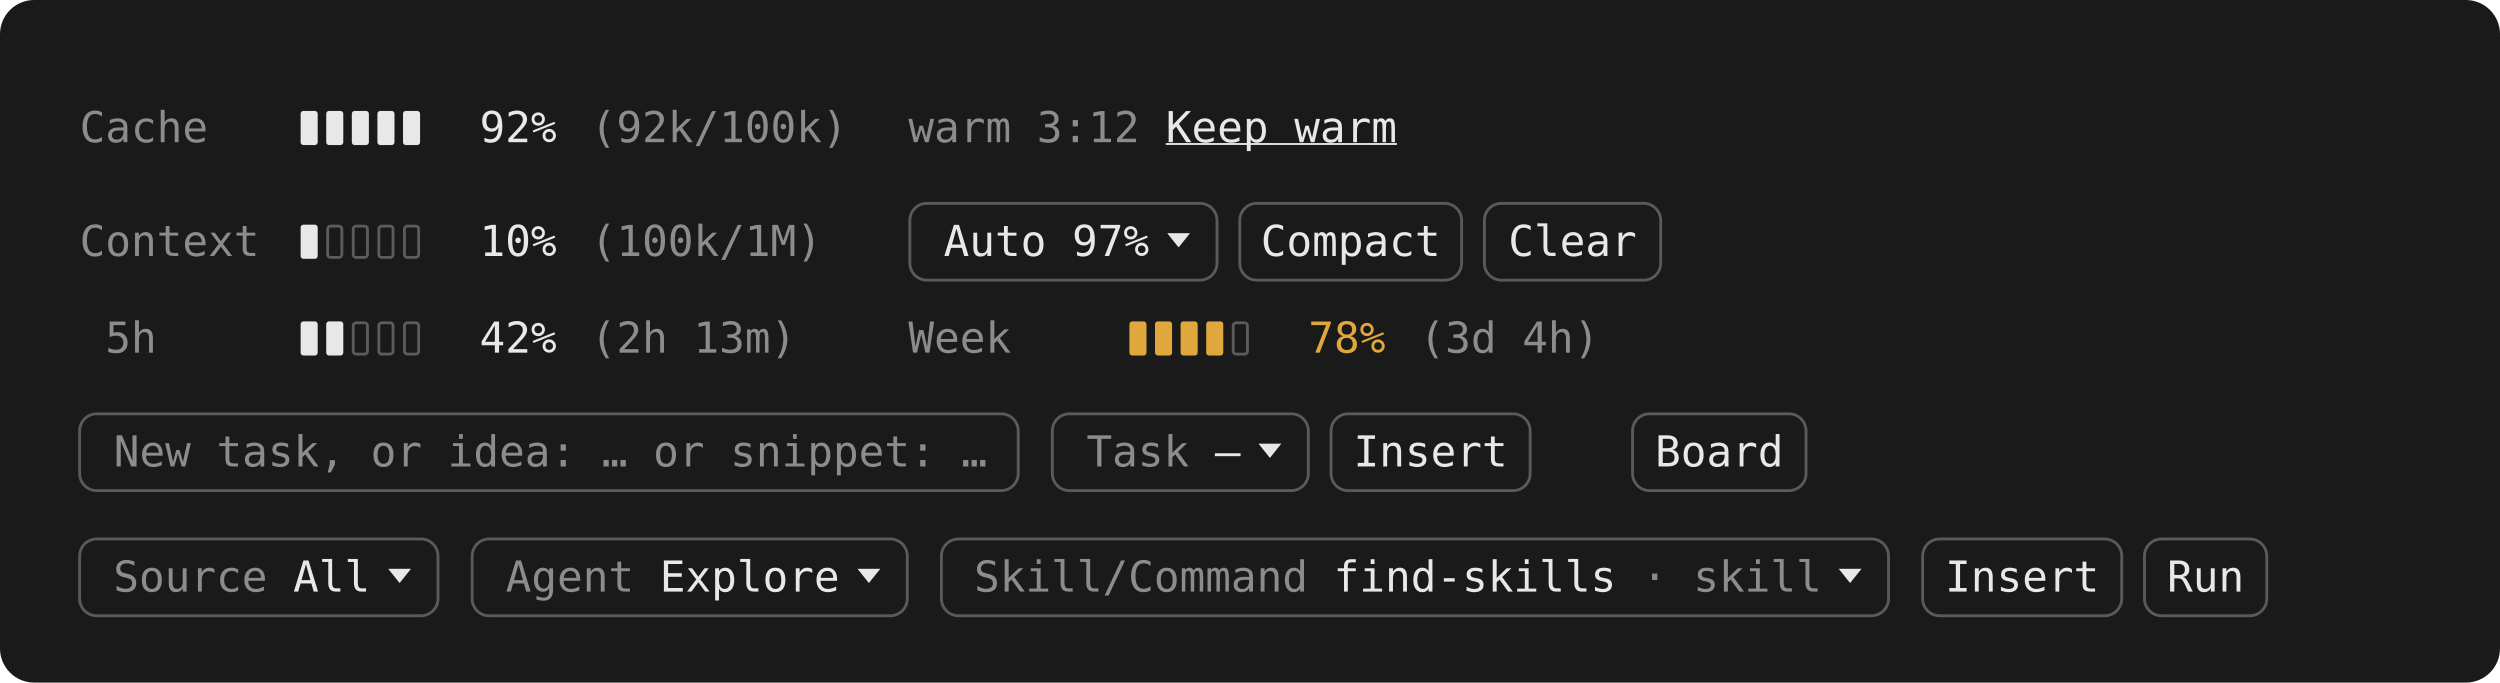
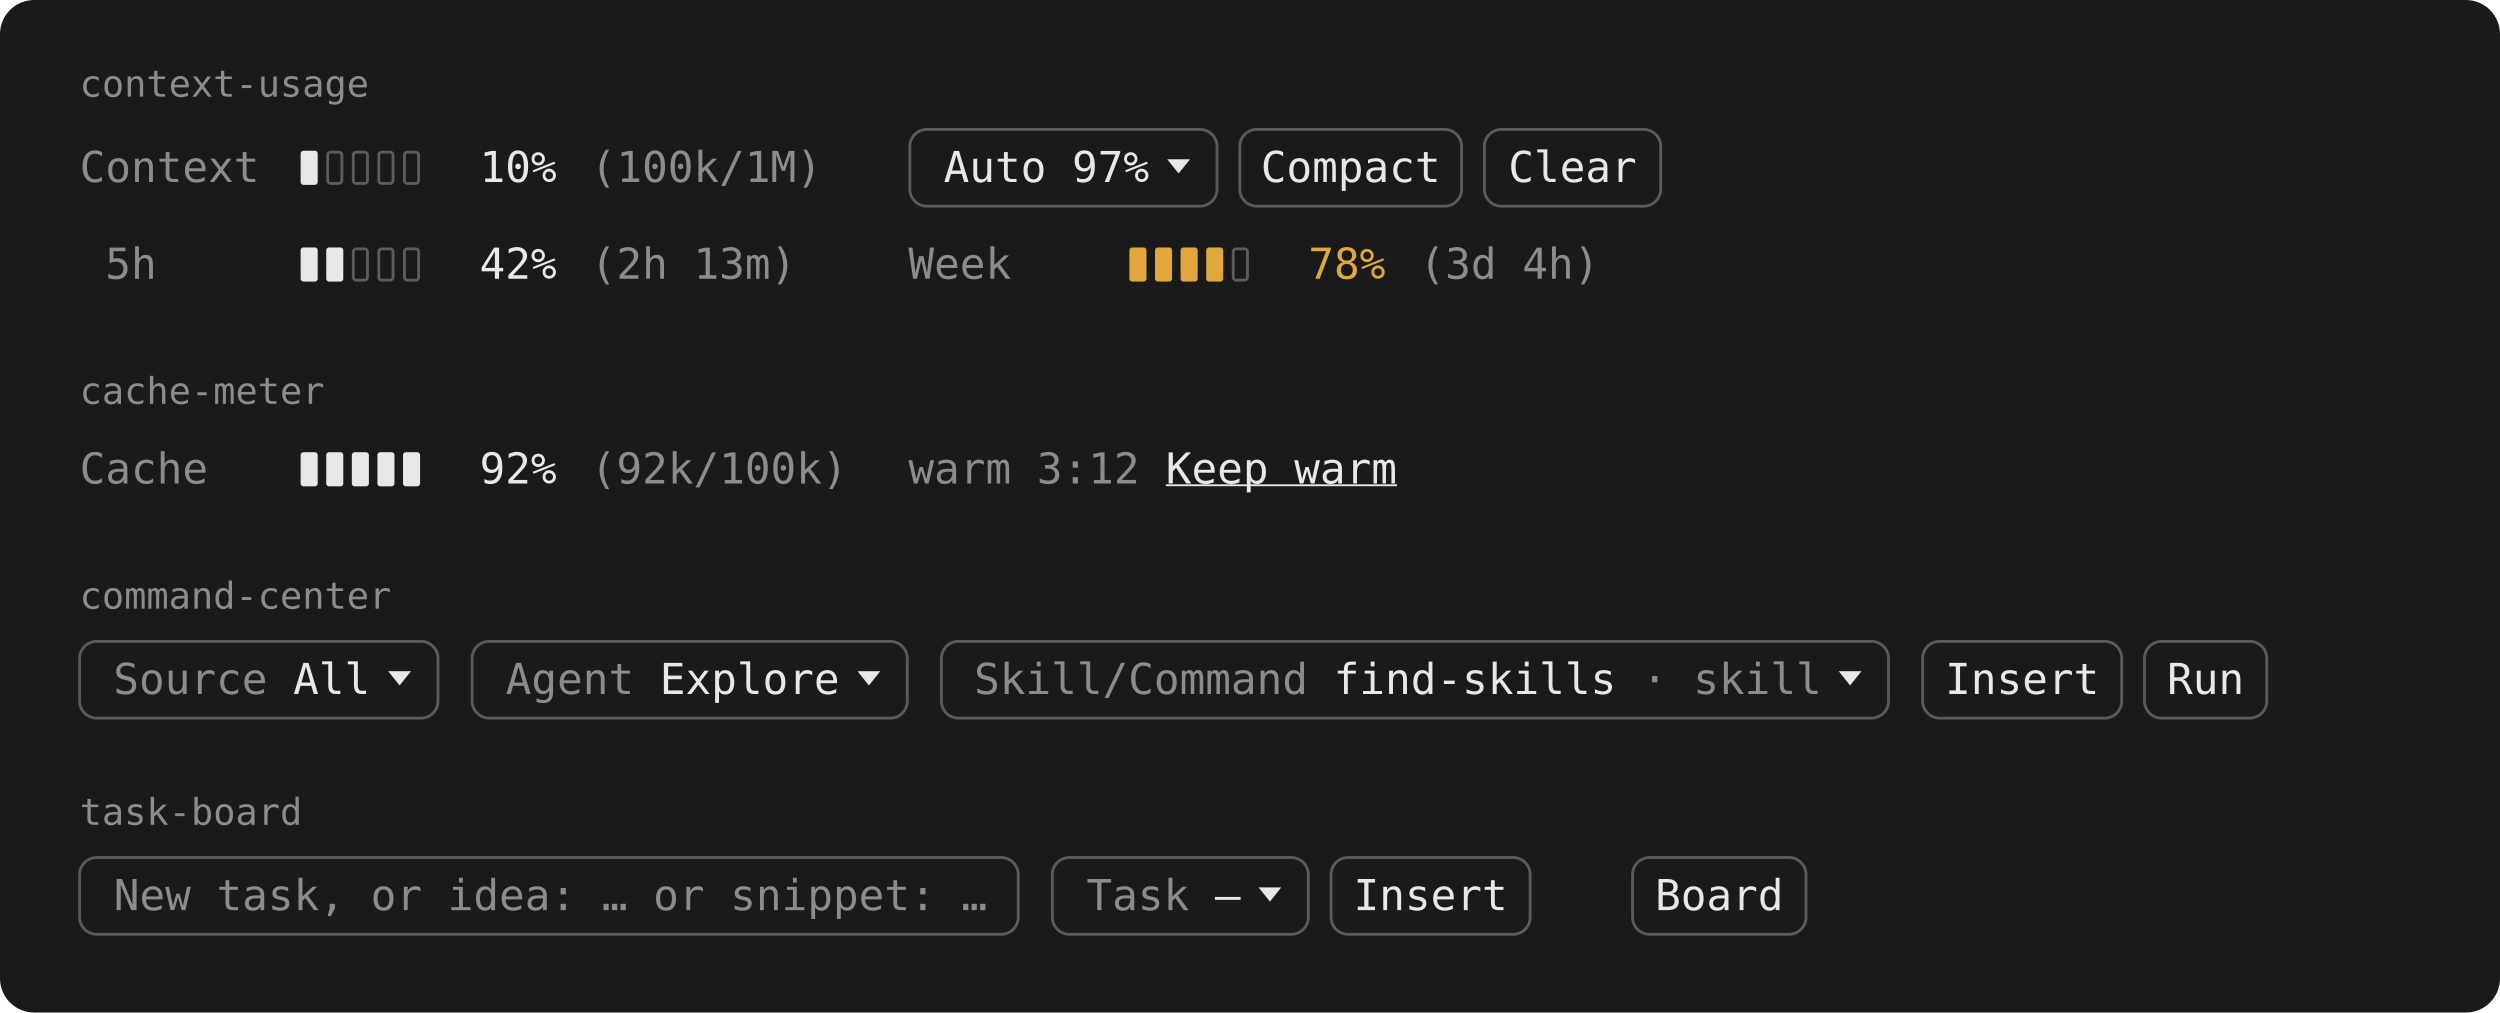
- <svg xmlns="http://www.w3.org/2000/svg" viewBox="0 0 879 240" width="879" height="240" role="img" aria-labelledby="t d">
-   <rect width="879" height="240" rx="12" fill="#1a1a1a" />
+ <svg xmlns="http://www.w3.org/2000/svg" viewBox="0 0 879 356" width="879" height="356" role="img" aria-labelledby="t d">
+   <rect width="879" height="356" rx="12" fill="#1a1a1a" />
  <g font-family="ui-monospace, SFMono-Regular, 'Cascadia Mono', Consolas, 'DejaVu Sans Mono', monospace" font-size="15">
-     <g>
-       <text x="28.0" y="50" fill="#8c8c8c" xml:space="preserve">Cache</text>
-       <rect x="105.7" y="39" width="6" height="12" rx="1" fill="#e8e8e8" />
-       <rect x="114.7" y="39" width="6" height="12" rx="1" fill="#e8e8e8" />
-       <rect x="123.7" y="39" width="6" height="12" rx="1" fill="#e8e8e8" />
-       <rect x="132.7" y="39" width="6" height="12" rx="1" fill="#e8e8e8" />
-       <rect x="141.7" y="39" width="6" height="12" rx="1" fill="#e8e8e8" />
-       <text x="195.7" y="50" fill="#e8e8e8" text-anchor="end">92%</text>
-       <text x="207.7" y="50" fill="#8c8c8c">(92k/100k)</text>
-       <text x="319.4" y="50" fill="#8c8c8c">warm 3:12</text>
-       <text x="409.9" y="50" fill="#e8e8e8" text-decoration="underline">Keep warm</text>
-     </g>
-     <g transform="translate(0 40)">
+     <text x="28" y="34" fill="#8c8c8c" font-size="13">context-usage</text>
+     <g transform="translate(0 14)">
      <text x="28.0" y="50" fill="#8c8c8c" xml:space="preserve">Context</text>
      <rect x="105.7" y="39" width="6" height="12" rx="1" fill="#e8e8e8" />
      <rect x="115.2" y="39.5" width="5" height="11" rx="1" fill="none" stroke="#5c5c5c" />
      <rect x="124.2" y="39.5" width="5" height="11" rx="1" fill="none" stroke="#5c5c5c" />
      <rect x="133.2" y="39.5" width="5" height="11" rx="1" fill="none" stroke="#5c5c5c" />
      <rect x="142.2" y="39.5" width="5" height="11" rx="1" fill="none" stroke="#5c5c5c" />
      <text x="195.7" y="50" fill="#e8e8e8" text-anchor="end">10%</text>
      <text x="207.7" y="50" fill="#8c8c8c">(100k/1M)</text>
      <rect x="319.9" y="31.5" width="108" height="27" rx="6" fill="none" stroke="#5a5a5a" />
      <text x="367.9" y="50" fill="#e8e8e8" text-anchor="middle">Auto 97%</text>
      <path d="M410.4 42 l4 5 l4 -5 z" fill="#e8e8e8" />
      <rect x="435.9" y="31.5" width="78" height="27" rx="6" fill="none" stroke="#5a5a5a" />
      <text x="474.9" y="50" fill="#e8e8e8" text-anchor="middle">Compact</text>
      <rect x="521.9" y="31.5" width="62" height="27" rx="6" fill="none" stroke="#5a5a5a" />
      <text x="552.9" y="50" fill="#e8e8e8" text-anchor="middle">Clear</text>
    </g>
-     <g transform="translate(0 42)">
+     <g transform="translate(0 16)">
      <text x="28.0" y="82" fill="#8c8c8c" xml:space="preserve"> 5h</text>
      <rect x="105.7" y="71" width="6" height="12" rx="1" fill="#e8e8e8" />
      <rect x="114.7" y="71" width="6" height="12" rx="1" fill="#e8e8e8" />
      <rect x="124.2" y="71.5" width="5" height="11" rx="1" fill="none" stroke="#5c5c5c" />
      <rect x="133.2" y="71.5" width="5" height="11" rx="1" fill="none" stroke="#5c5c5c" />
      <rect x="142.2" y="71.5" width="5" height="11" rx="1" fill="none" stroke="#5c5c5c" />
      <text x="195.7" y="82" fill="#e8e8e8" text-anchor="end">42%</text>
      <text x="207.7" y="82" fill="#8c8c8c">(2h 13m)</text>
      <text x="319.4" y="82" fill="#8c8c8c" xml:space="preserve">Week</text>
      <rect x="397.1" y="71" width="6" height="12" rx="1" fill="#e0a83c" />
      <rect x="406.1" y="71" width="6" height="12" rx="1" fill="#e0a83c" />
      <rect x="415.1" y="71" width="6" height="12" rx="1" fill="#e0a83c" />
      <rect x="424.1" y="71" width="6" height="12" rx="1" fill="#e0a83c" />
      <rect x="433.6" y="71.5" width="5" height="11" rx="1" fill="none" stroke="#5c5c5c" />
      <text x="487.1" y="82" fill="#e0a83c" text-anchor="end">78%</text>
      <text x="499.1" y="82" fill="#8c8c8c">(3d 4h)</text>
    </g>
-     <g transform="translate(0 114)">
-       <rect x="28" y="31.5" width="330" height="27" rx="6" fill="none" stroke="#5a5a5a" />
-       <text x="40" y="50" fill="#8c8c8c">New task, or idea: … or snippet: …</text>
-       <rect x="370" y="31.5" width="90" height="27" rx="6" fill="none" stroke="#5a5a5a" />
-       <text x="382" y="50" fill="#e8e8e8">
-         <tspan fill="#8c8c8c">Task</tspan> –</text>
-       <path d="M442.5 42 l4 5 l4 -5 z" fill="#e8e8e8" />
-       <rect x="468" y="31.5" width="70" height="27" rx="6" fill="none" stroke="#5a5a5a" />
-       <text x="503" y="50" fill="#e8e8e8" text-anchor="middle">Insert</text>
-       <rect x="574" y="31.5" width="61" height="27" rx="6" fill="none" stroke="#5a5a5a" />
-       <text x="604.5" y="50" fill="#e8e8e8" text-anchor="middle">Board</text>
+     <text x="28" y="142" fill="#8c8c8c" font-size="13">cache-meter</text>
+     <g transform="translate(0 120)">
+       <text x="28.0" y="50" fill="#8c8c8c" xml:space="preserve">Cache</text>
+       <rect x="105.7" y="39" width="6" height="12" rx="1" fill="#e8e8e8" />
+       <rect x="114.7" y="39" width="6" height="12" rx="1" fill="#e8e8e8" />
+       <rect x="123.7" y="39" width="6" height="12" rx="1" fill="#e8e8e8" />
+       <rect x="132.7" y="39" width="6" height="12" rx="1" fill="#e8e8e8" />
+       <rect x="141.7" y="39" width="6" height="12" rx="1" fill="#e8e8e8" />
+       <text x="195.7" y="50" fill="#e8e8e8" text-anchor="end">92%</text>
+       <text x="207.7" y="50" fill="#8c8c8c">(92k/100k)</text>
+       <text x="319.4" y="50" fill="#8c8c8c">warm 3:12</text>
+       <text x="409.9" y="50" fill="#e8e8e8" text-decoration="underline">Keep warm</text>
    </g>
-     <g transform="translate(0 158)">
+     <text x="28" y="214" fill="#8c8c8c" font-size="13">command-center</text>
+     <g transform="translate(0 194)">
      <rect x="28" y="31.5" width="126" height="27" rx="6" fill="none" stroke="#5a5a5a" />
      <text x="85" y="50" fill="#e8e8e8" text-anchor="middle">
        <tspan fill="#8c8c8c">Source</tspan> All</text>
      <path d="M136.5 42 l4 5 l4 -5 z" fill="#e8e8e8" />
      <rect x="166" y="31.5" width="153" height="27" rx="6" fill="none" stroke="#5a5a5a" />
      <text x="236.5" y="50" fill="#e8e8e8" text-anchor="middle">
        <tspan fill="#8c8c8c">Agent</tspan> Explore</text>
      <path d="M301.5 42 l4 5 l4 -5 z" fill="#e8e8e8" />
      <rect x="331" y="31.5" width="333" height="27" rx="6" fill="none" stroke="#5a5a5a" />
      <text x="491.5" y="50" fill="#e8e8e8" text-anchor="middle">
        <tspan fill="#8c8c8c">Skill/Command</tspan> find-skills <tspan fill="#8c8c8c">· skill</tspan>
      </text>
      <path d="M646.5 42 l4 5 l4 -5 z" fill="#e8e8e8" />
      <rect x="676" y="31.5" width="70" height="27" rx="6" fill="none" stroke="#5a5a5a" />
      <text x="711" y="50" fill="#e8e8e8" text-anchor="middle">Insert</text>
      <rect x="754" y="31.5" width="43" height="27" rx="6" fill="none" stroke="#5a5a5a" />
      <text x="775.5" y="50" fill="#e8e8e8" text-anchor="middle">Run</text>
    </g>
+     <text x="28" y="290" fill="#8c8c8c" font-size="13">task-board</text>
+     <g transform="translate(0 270)">
+       <rect x="28" y="31.5" width="330" height="27" rx="6" fill="none" stroke="#5a5a5a" />
+       <text x="40" y="50" fill="#8c8c8c">New task, or idea: … or snippet: …</text>
+       <rect x="370" y="31.5" width="90" height="27" rx="6" fill="none" stroke="#5a5a5a" />
+       <text x="382" y="50" fill="#e8e8e8">
+         <tspan fill="#8c8c8c">Task</tspan> –</text>
+       <path d="M442.5 42 l4 5 l4 -5 z" fill="#e8e8e8" />
+       <rect x="468" y="31.5" width="70" height="27" rx="6" fill="none" stroke="#5a5a5a" />
+       <text x="503" y="50" fill="#e8e8e8" text-anchor="middle">Insert</text>
+       <rect x="574" y="31.5" width="61" height="27" rx="6" fill="none" stroke="#5a5a5a" />
+       <text x="604.5" y="50" fill="#e8e8e8" text-anchor="middle">Board</text>
+     </g>
  </g>
</svg>
